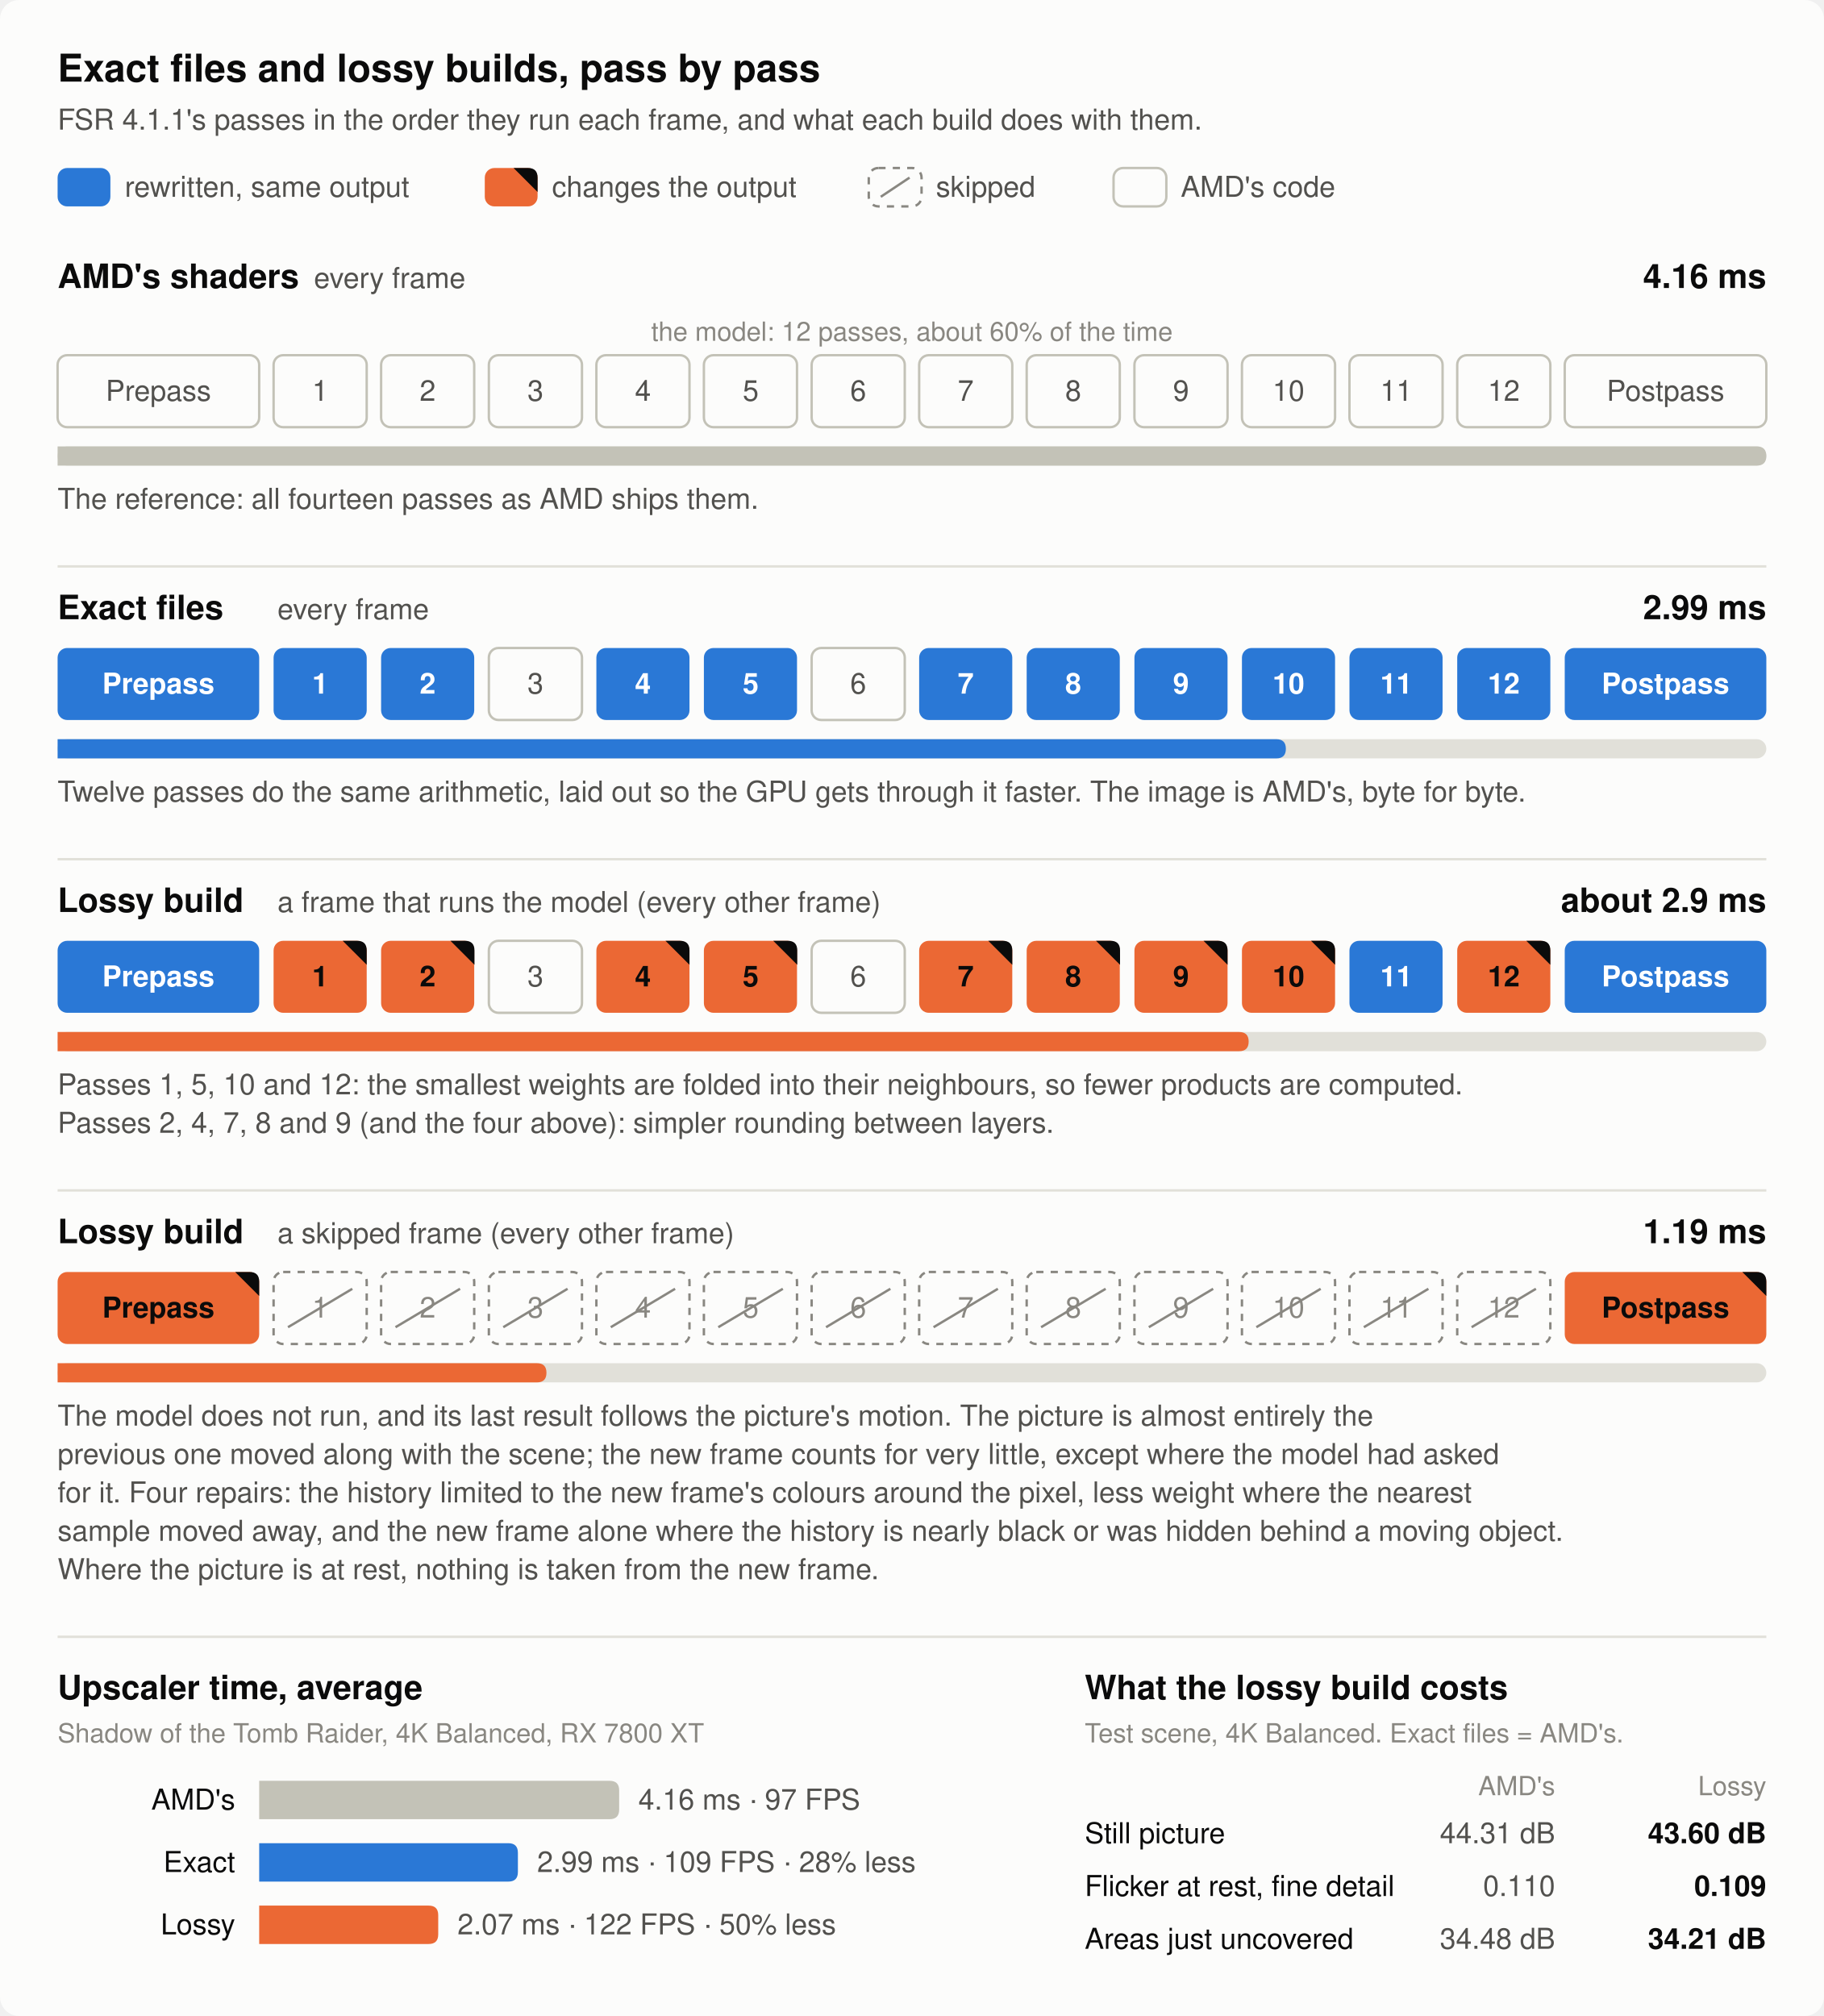
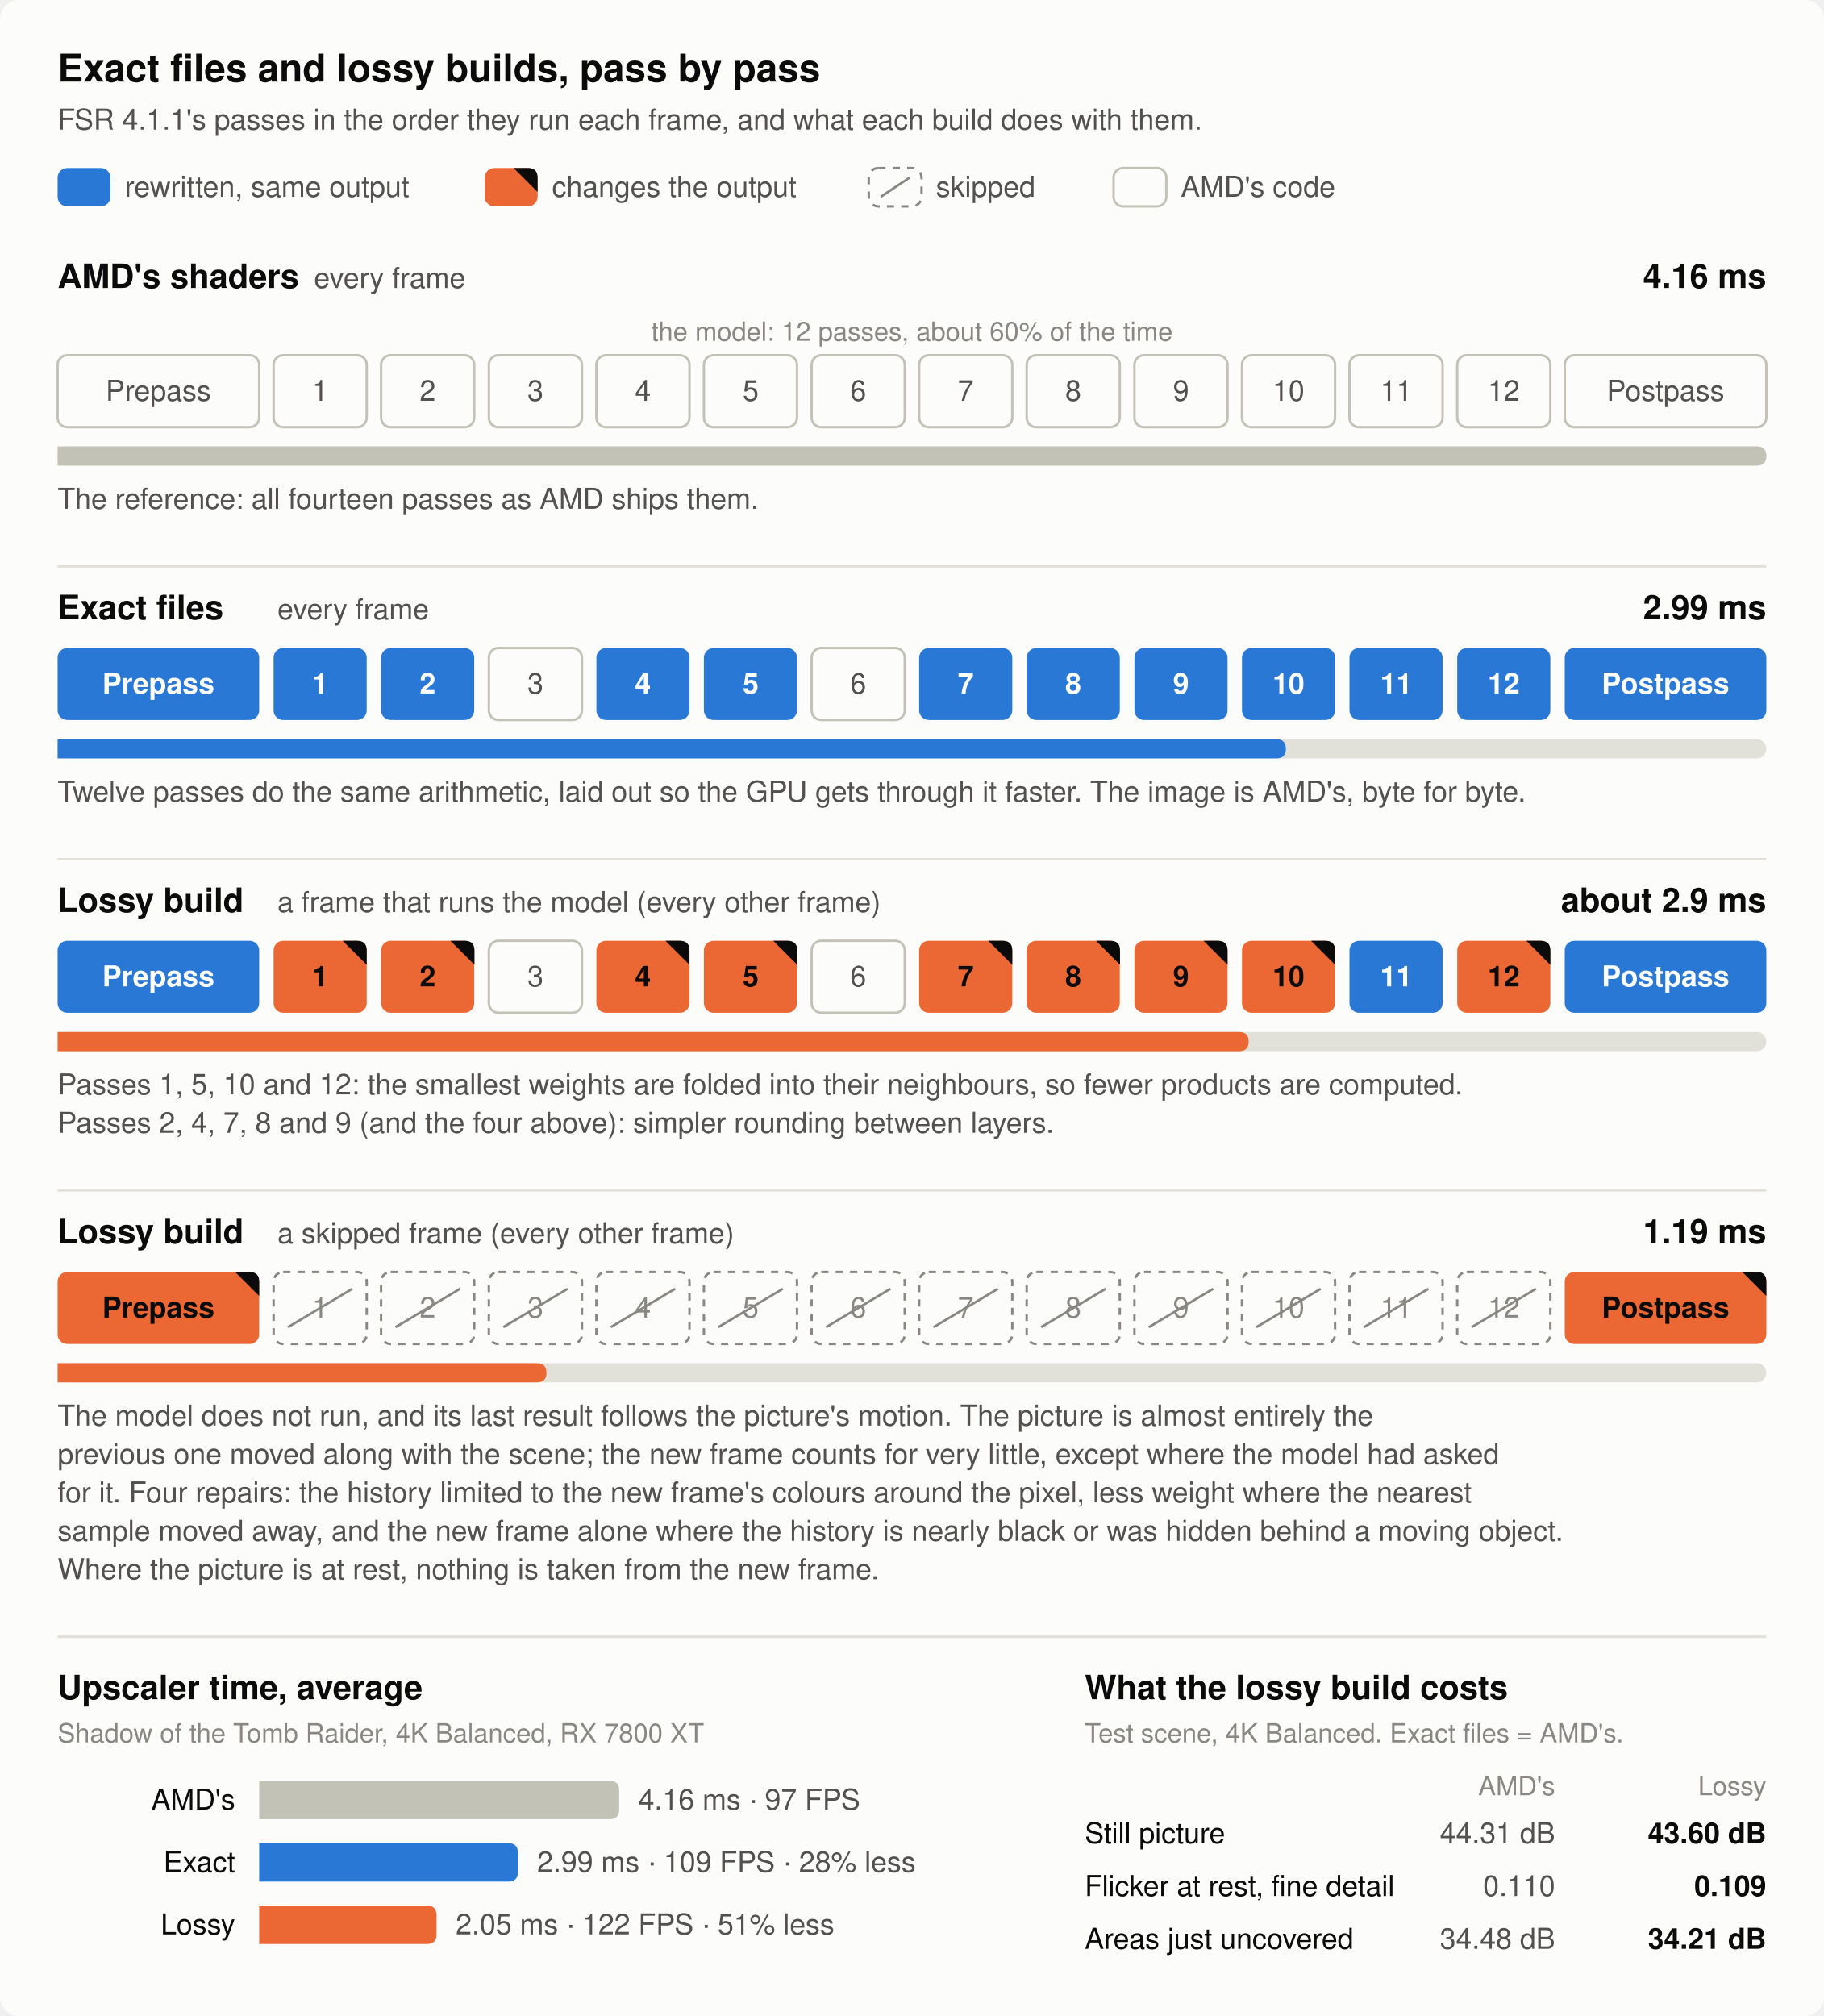
- <svg xmlns="http://www.w3.org/2000/svg" width="760" height="840" viewBox="0 0 760 840" role="img" aria-label="How the exact files and the lossy test builds differ from AMD's FSR 4.1.1 shaders, pass by pass. AMD's shaders: all fourteen passes unchanged, 4.16 ms per frame. Exact files: twelve passes rewritten with the same output (model passes 3 and 6 untouched), 2.99 ms, the image is AMD's byte for byte. Lossy build on a frame that runs the model: nine model passes change the output (weights folded in passes 1, 5, 10 and 12, simpler rounding in those and in 2, 4, 7, 8 and 9), about 2.9 ms. Lossy build on a skipped frame: all twelve model passes are skipped and the prepass and postpass show mostly the reprojected history, with the model's last result following the motion and four repairs, and nothing taken from the new frame where the picture is at rest, 1.19 ms. The two kinds of frame alternate, 2.07 ms on average, 50% less than AMD's. Cost of the lossy build in a test scene at 4K Balanced: still picture 43.60 dB against 44.31, flicker on fine detail at rest 0.109 against 0.110, areas just uncovered by a moving object 34.21 dB against 34.48. Shadow of the Tomb Raider, 4K Balanced, Radeon RX 7800 XT.">
+ <svg xmlns="http://www.w3.org/2000/svg" width="760" height="840" viewBox="0 0 760 840" role="img" aria-label="How the exact files and the lossy test builds differ from AMD's FSR 4.1.1 shaders, pass by pass. AMD's shaders: all fourteen passes unchanged, 4.16 ms per frame. Exact files: twelve passes rewritten with the same output (model passes 3 and 6 untouched), 2.99 ms, the image is AMD's byte for byte. Lossy build on a frame that runs the model: nine model passes change the output (weights folded in passes 1, 5, 10 and 12, simpler rounding in those and in 2, 4, 7, 8 and 9), about 2.9 ms. Lossy build on a skipped frame: all twelve model passes are skipped and the prepass and postpass show mostly the reprojected history, with the model's last result following the motion and four repairs, and nothing taken from the new frame where the picture is at rest, 1.19 ms. The two kinds of frame alternate, 2.05 ms on average, 51% less than AMD's. Cost of the lossy build in a test scene at 4K Balanced: still picture 43.60 dB against 44.31, flicker on fine detail at rest 0.109 against 0.110, areas just uncovered by a moving object 34.21 dB against 34.48. Shadow of the Tomb Raider, 4K Balanced, Radeon RX 7800 XT.">
  <rect width="760" height="840" rx="8" fill="#fcfcfb" />
  <text x="24.0" y="34.0" font-family="-apple-system, 'Segoe UI', Helvetica, Arial, sans-serif" font-size="16" font-weight="600" text-anchor="start" fill="#0b0b0b">Exact files and lossy builds, pass by pass</text>
  <text x="24.0" y="54.0" font-family="-apple-system, 'Segoe UI', Helvetica, Arial, sans-serif" font-size="12" text-anchor="start" fill="#52514e">FSR 4.1.1's passes in the order they run each frame, and what each build does with them.</text>
  <rect x="24.0" y="70" width="22.0" height="16" rx="4" fill="#2a78d6" />
  <text x="35.0" y="82.0" font-family="-apple-system, 'Segoe UI', Helvetica, Arial, sans-serif" font-size="12" font-weight="600" text-anchor="middle" fill="#ffffff" />
  <text x="52.0" y="82.0" font-family="-apple-system, 'Segoe UI', Helvetica, Arial, sans-serif" font-size="12" text-anchor="start" fill="#52514e">rewritten, same output</text>
  <rect x="202.0" y="70" width="22.0" height="16" rx="4" fill="#eb6834" />
  <text x="213.0" y="82.0" font-family="-apple-system, 'Segoe UI', Helvetica, Arial, sans-serif" font-size="12" font-weight="600" text-anchor="middle" fill="#0b0b0b" />
  <path d="M214.0,70 H220.0 Q224.0,70 224.0,74 V80 Z" fill="#0b0b0b" />
  <text x="230.0" y="82.0" font-family="-apple-system, 'Segoe UI', Helvetica, Arial, sans-serif" font-size="12" text-anchor="start" fill="#52514e">changes the output</text>
  <rect x="362.0" y="70" width="22.0" height="16" rx="4" fill="#fcfcfb" stroke="#898781" stroke-width="1" stroke-dasharray="3 3" />
  <line x1="367" y1="82" x2="379" y2="74" stroke="#898781" stroke-width="1" />
  <text x="390.0" y="82.0" font-family="-apple-system, 'Segoe UI', Helvetica, Arial, sans-serif" font-size="12" text-anchor="start" fill="#52514e">skipped</text>
  <rect x="464.0" y="70" width="22.0" height="16" rx="4" fill="#fcfcfb" stroke="#c3c2b7" stroke-width="1" />
  <text x="475.0" y="82.0" font-family="-apple-system, 'Segoe UI', Helvetica, Arial, sans-serif" font-size="12" text-anchor="middle" fill="#52514e" />
  <text x="492.0" y="82.0" font-family="-apple-system, 'Segoe UI', Helvetica, Arial, sans-serif" font-size="12" text-anchor="start" fill="#52514e">AMD's code</text>
  <text x="24.0" y="120.0" font-family="-apple-system, 'Segoe UI', Helvetica, Arial, sans-serif" font-size="14" font-weight="600" text-anchor="start" fill="#0b0b0b">AMD's shaders</text>
  <text x="130.8" y="120.0" font-family="-apple-system, 'Segoe UI', Helvetica, Arial, sans-serif" font-size="12" text-anchor="start" fill="#52514e">every frame</text>
  <text x="736.0" y="120.0" font-family="-apple-system, 'Segoe UI', Helvetica, Arial, sans-serif" font-size="14" font-weight="600" text-anchor="end" fill="#0b0b0b">4.16 ms</text>
  <rect x="24.0" y="148" width="84.0" height="30" rx="4" fill="#fcfcfb" stroke="#c3c2b7" stroke-width="1" />
  <text x="66.0" y="167.0" font-family="-apple-system, 'Segoe UI', Helvetica, Arial, sans-serif" font-size="12" text-anchor="middle" fill="#52514e">Prepass</text>
  <rect x="114.0" y="148" width="38.8" height="30" rx="4" fill="#fcfcfb" stroke="#c3c2b7" stroke-width="1" />
  <text x="133.4" y="167.0" font-family="-apple-system, 'Segoe UI', Helvetica, Arial, sans-serif" font-size="12" text-anchor="middle" fill="#52514e">1</text>
  <rect x="158.8" y="148" width="38.8" height="30" rx="4" fill="#fcfcfb" stroke="#c3c2b7" stroke-width="1" />
  <text x="178.2" y="167.0" font-family="-apple-system, 'Segoe UI', Helvetica, Arial, sans-serif" font-size="12" text-anchor="middle" fill="#52514e">2</text>
  <rect x="203.7" y="148" width="38.8" height="30" rx="4" fill="#fcfcfb" stroke="#c3c2b7" stroke-width="1" />
  <text x="223.1" y="167.0" font-family="-apple-system, 'Segoe UI', Helvetica, Arial, sans-serif" font-size="12" text-anchor="middle" fill="#52514e">3</text>
  <rect x="248.5" y="148" width="38.8" height="30" rx="4" fill="#fcfcfb" stroke="#c3c2b7" stroke-width="1" />
  <text x="267.9" y="167.0" font-family="-apple-system, 'Segoe UI', Helvetica, Arial, sans-serif" font-size="12" text-anchor="middle" fill="#52514e">4</text>
  <rect x="293.3" y="148" width="38.8" height="30" rx="4" fill="#fcfcfb" stroke="#c3c2b7" stroke-width="1" />
  <text x="312.8" y="167.0" font-family="-apple-system, 'Segoe UI', Helvetica, Arial, sans-serif" font-size="12" text-anchor="middle" fill="#52514e">5</text>
  <rect x="338.2" y="148" width="38.8" height="30" rx="4" fill="#fcfcfb" stroke="#c3c2b7" stroke-width="1" />
  <text x="357.6" y="167.0" font-family="-apple-system, 'Segoe UI', Helvetica, Arial, sans-serif" font-size="12" text-anchor="middle" fill="#52514e">6</text>
  <rect x="383.0" y="148" width="38.8" height="30" rx="4" fill="#fcfcfb" stroke="#c3c2b7" stroke-width="1" />
  <text x="402.4" y="167.0" font-family="-apple-system, 'Segoe UI', Helvetica, Arial, sans-serif" font-size="12" text-anchor="middle" fill="#52514e">7</text>
  <rect x="427.8" y="148" width="38.8" height="30" rx="4" fill="#fcfcfb" stroke="#c3c2b7" stroke-width="1" />
  <text x="447.2" y="167.0" font-family="-apple-system, 'Segoe UI', Helvetica, Arial, sans-serif" font-size="12" text-anchor="middle" fill="#52514e">8</text>
  <rect x="472.7" y="148" width="38.8" height="30" rx="4" fill="#fcfcfb" stroke="#c3c2b7" stroke-width="1" />
  <text x="492.1" y="167.0" font-family="-apple-system, 'Segoe UI', Helvetica, Arial, sans-serif" font-size="12" text-anchor="middle" fill="#52514e">9</text>
  <rect x="517.5" y="148" width="38.8" height="30" rx="4" fill="#fcfcfb" stroke="#c3c2b7" stroke-width="1" />
  <text x="536.9" y="167.0" font-family="-apple-system, 'Segoe UI', Helvetica, Arial, sans-serif" font-size="12" text-anchor="middle" fill="#52514e">10</text>
  <rect x="562.3" y="148" width="38.8" height="30" rx="4" fill="#fcfcfb" stroke="#c3c2b7" stroke-width="1" />
  <text x="581.8" y="167.0" font-family="-apple-system, 'Segoe UI', Helvetica, Arial, sans-serif" font-size="12" text-anchor="middle" fill="#52514e">11</text>
  <rect x="607.2" y="148" width="38.8" height="30" rx="4" fill="#fcfcfb" stroke="#c3c2b7" stroke-width="1" />
  <text x="626.6" y="167.0" font-family="-apple-system, 'Segoe UI', Helvetica, Arial, sans-serif" font-size="12" text-anchor="middle" fill="#52514e">12</text>
  <rect x="652.0" y="148" width="84.0" height="30" rx="4" fill="#fcfcfb" stroke="#c3c2b7" stroke-width="1" />
  <text x="694.0" y="167.0" font-family="-apple-system, 'Segoe UI', Helvetica, Arial, sans-serif" font-size="12" text-anchor="middle" fill="#52514e">Postpass</text>
  <text x="380.0" y="142.0" font-family="-apple-system, 'Segoe UI', Helvetica, Arial, sans-serif" font-size="11" text-anchor="middle" fill="#898781">the model: 12 passes, about 60% of the time</text>
  <rect x="24" y="186" width="712" height="8" rx="4" fill="#e1e0d9" />
  <path d="M24,186 H732.0 Q736.0,186 736.0,190 V190 Q736.0,194 732.0,194 H24 Z" fill="#c3c2b7" />
  <text x="24.0" y="212.0" font-family="-apple-system, 'Segoe UI', Helvetica, Arial, sans-serif" font-size="12" text-anchor="start" fill="#52514e">The reference: all fourteen passes as AMD ships them.</text>
  <line x1="24" y1="236" x2="736" y2="236" stroke="#e1e0d9" stroke-width="1" />
  <text x="24.0" y="258.0" font-family="-apple-system, 'Segoe UI', Helvetica, Arial, sans-serif" font-size="14" font-weight="600" text-anchor="start" fill="#0b0b0b">Exact files</text>
  <text x="115.6" y="258.0" font-family="-apple-system, 'Segoe UI', Helvetica, Arial, sans-serif" font-size="12" text-anchor="start" fill="#52514e">every frame</text>
  <text x="736.0" y="258.0" font-family="-apple-system, 'Segoe UI', Helvetica, Arial, sans-serif" font-size="14" font-weight="600" text-anchor="end" fill="#0b0b0b">2.99 ms</text>
  <rect x="24.0" y="270" width="84.0" height="30" rx="4" fill="#2a78d6" />
  <text x="66.0" y="289.0" font-family="-apple-system, 'Segoe UI', Helvetica, Arial, sans-serif" font-size="12" font-weight="600" text-anchor="middle" fill="#ffffff">Prepass</text>
  <rect x="114.0" y="270" width="38.8" height="30" rx="4" fill="#2a78d6" />
  <text x="133.4" y="289.0" font-family="-apple-system, 'Segoe UI', Helvetica, Arial, sans-serif" font-size="12" font-weight="600" text-anchor="middle" fill="#ffffff">1</text>
  <rect x="158.8" y="270" width="38.8" height="30" rx="4" fill="#2a78d6" />
  <text x="178.2" y="289.0" font-family="-apple-system, 'Segoe UI', Helvetica, Arial, sans-serif" font-size="12" font-weight="600" text-anchor="middle" fill="#ffffff">2</text>
  <rect x="203.7" y="270" width="38.8" height="30" rx="4" fill="#fcfcfb" stroke="#c3c2b7" stroke-width="1" />
  <text x="223.1" y="289.0" font-family="-apple-system, 'Segoe UI', Helvetica, Arial, sans-serif" font-size="12" text-anchor="middle" fill="#52514e">3</text>
  <rect x="248.5" y="270" width="38.8" height="30" rx="4" fill="#2a78d6" />
  <text x="267.9" y="289.0" font-family="-apple-system, 'Segoe UI', Helvetica, Arial, sans-serif" font-size="12" font-weight="600" text-anchor="middle" fill="#ffffff">4</text>
  <rect x="293.3" y="270" width="38.8" height="30" rx="4" fill="#2a78d6" />
  <text x="312.8" y="289.0" font-family="-apple-system, 'Segoe UI', Helvetica, Arial, sans-serif" font-size="12" font-weight="600" text-anchor="middle" fill="#ffffff">5</text>
  <rect x="338.2" y="270" width="38.8" height="30" rx="4" fill="#fcfcfb" stroke="#c3c2b7" stroke-width="1" />
  <text x="357.6" y="289.0" font-family="-apple-system, 'Segoe UI', Helvetica, Arial, sans-serif" font-size="12" text-anchor="middle" fill="#52514e">6</text>
  <rect x="383.0" y="270" width="38.8" height="30" rx="4" fill="#2a78d6" />
  <text x="402.4" y="289.0" font-family="-apple-system, 'Segoe UI', Helvetica, Arial, sans-serif" font-size="12" font-weight="600" text-anchor="middle" fill="#ffffff">7</text>
  <rect x="427.8" y="270" width="38.8" height="30" rx="4" fill="#2a78d6" />
  <text x="447.2" y="289.0" font-family="-apple-system, 'Segoe UI', Helvetica, Arial, sans-serif" font-size="12" font-weight="600" text-anchor="middle" fill="#ffffff">8</text>
  <rect x="472.7" y="270" width="38.8" height="30" rx="4" fill="#2a78d6" />
  <text x="492.1" y="289.0" font-family="-apple-system, 'Segoe UI', Helvetica, Arial, sans-serif" font-size="12" font-weight="600" text-anchor="middle" fill="#ffffff">9</text>
  <rect x="517.5" y="270" width="38.8" height="30" rx="4" fill="#2a78d6" />
  <text x="536.9" y="289.0" font-family="-apple-system, 'Segoe UI', Helvetica, Arial, sans-serif" font-size="12" font-weight="600" text-anchor="middle" fill="#ffffff">10</text>
  <rect x="562.3" y="270" width="38.8" height="30" rx="4" fill="#2a78d6" />
  <text x="581.8" y="289.0" font-family="-apple-system, 'Segoe UI', Helvetica, Arial, sans-serif" font-size="12" font-weight="600" text-anchor="middle" fill="#ffffff">11</text>
  <rect x="607.2" y="270" width="38.8" height="30" rx="4" fill="#2a78d6" />
  <text x="626.6" y="289.0" font-family="-apple-system, 'Segoe UI', Helvetica, Arial, sans-serif" font-size="12" font-weight="600" text-anchor="middle" fill="#ffffff">12</text>
  <rect x="652.0" y="270" width="84.0" height="30" rx="4" fill="#2a78d6" />
  <text x="694.0" y="289.0" font-family="-apple-system, 'Segoe UI', Helvetica, Arial, sans-serif" font-size="12" font-weight="600" text-anchor="middle" fill="#ffffff">Postpass</text>
  <rect x="24" y="308" width="712" height="8" rx="4" fill="#e1e0d9" />
  <path d="M24,308 H531.8 Q535.8,308 535.8,312 V312 Q535.8,316 531.8,316 H24 Z" fill="#2a78d6" />
  <text x="24.0" y="334.0" font-family="-apple-system, 'Segoe UI', Helvetica, Arial, sans-serif" font-size="12" text-anchor="start" fill="#52514e">Twelve passes do the same arithmetic, laid out so the GPU gets through it faster. The image is AMD's, byte for byte.</text>
  <line x1="24" y1="358" x2="736" y2="358" stroke="#e1e0d9" stroke-width="1" />
  <text x="24.0" y="380.0" font-family="-apple-system, 'Segoe UI', Helvetica, Arial, sans-serif" font-size="14" font-weight="600" text-anchor="start" fill="#0b0b0b">Lossy build</text>
  <text x="115.6" y="380.0" font-family="-apple-system, 'Segoe UI', Helvetica, Arial, sans-serif" font-size="12" text-anchor="start" fill="#52514e">a frame that runs the model (every other frame)</text>
  <text x="736.0" y="380.0" font-family="-apple-system, 'Segoe UI', Helvetica, Arial, sans-serif" font-size="14" font-weight="600" text-anchor="end" fill="#0b0b0b">about 2.9 ms</text>
  <rect x="24.0" y="392" width="84.0" height="30" rx="4" fill="#2a78d6" />
  <text x="66.0" y="411.0" font-family="-apple-system, 'Segoe UI', Helvetica, Arial, sans-serif" font-size="12" font-weight="600" text-anchor="middle" fill="#ffffff">Prepass</text>
  <rect x="114.0" y="392" width="38.8" height="30" rx="4" fill="#eb6834" />
  <text x="133.4" y="411.0" font-family="-apple-system, 'Segoe UI', Helvetica, Arial, sans-serif" font-size="12" font-weight="600" text-anchor="middle" fill="#0b0b0b">1</text>
  <path d="M142.8,392 H148.8 Q152.8,392 152.8,396 V402 Z" fill="#0b0b0b" />
  <rect x="158.8" y="392" width="38.8" height="30" rx="4" fill="#eb6834" />
  <text x="178.2" y="411.0" font-family="-apple-system, 'Segoe UI', Helvetica, Arial, sans-serif" font-size="12" font-weight="600" text-anchor="middle" fill="#0b0b0b">2</text>
  <path d="M187.7,392 H193.7 Q197.7,392 197.7,396 V402 Z" fill="#0b0b0b" />
  <rect x="203.7" y="392" width="38.8" height="30" rx="4" fill="#fcfcfb" stroke="#c3c2b7" stroke-width="1" />
  <text x="223.1" y="411.0" font-family="-apple-system, 'Segoe UI', Helvetica, Arial, sans-serif" font-size="12" text-anchor="middle" fill="#52514e">3</text>
  <rect x="248.5" y="392" width="38.8" height="30" rx="4" fill="#eb6834" />
  <text x="267.9" y="411.0" font-family="-apple-system, 'Segoe UI', Helvetica, Arial, sans-serif" font-size="12" font-weight="600" text-anchor="middle" fill="#0b0b0b">4</text>
  <path d="M277.3,392 H283.3 Q287.3,392 287.3,396 V402 Z" fill="#0b0b0b" />
  <rect x="293.3" y="392" width="38.8" height="30" rx="4" fill="#eb6834" />
  <text x="312.8" y="411.0" font-family="-apple-system, 'Segoe UI', Helvetica, Arial, sans-serif" font-size="12" font-weight="600" text-anchor="middle" fill="#0b0b0b">5</text>
  <path d="M322.2,392 H328.2 Q332.2,392 332.2,396 V402 Z" fill="#0b0b0b" />
  <rect x="338.2" y="392" width="38.8" height="30" rx="4" fill="#fcfcfb" stroke="#c3c2b7" stroke-width="1" />
  <text x="357.6" y="411.0" font-family="-apple-system, 'Segoe UI', Helvetica, Arial, sans-serif" font-size="12" text-anchor="middle" fill="#52514e">6</text>
  <rect x="383.0" y="392" width="38.8" height="30" rx="4" fill="#eb6834" />
  <text x="402.4" y="411.0" font-family="-apple-system, 'Segoe UI', Helvetica, Arial, sans-serif" font-size="12" font-weight="600" text-anchor="middle" fill="#0b0b0b">7</text>
  <path d="M411.8,392 H417.8 Q421.8,392 421.8,396 V402 Z" fill="#0b0b0b" />
  <rect x="427.8" y="392" width="38.8" height="30" rx="4" fill="#eb6834" />
  <text x="447.2" y="411.0" font-family="-apple-system, 'Segoe UI', Helvetica, Arial, sans-serif" font-size="12" font-weight="600" text-anchor="middle" fill="#0b0b0b">8</text>
  <path d="M456.7,392 H462.7 Q466.7,392 466.7,396 V402 Z" fill="#0b0b0b" />
  <rect x="472.7" y="392" width="38.8" height="30" rx="4" fill="#eb6834" />
  <text x="492.1" y="411.0" font-family="-apple-system, 'Segoe UI', Helvetica, Arial, sans-serif" font-size="12" font-weight="600" text-anchor="middle" fill="#0b0b0b">9</text>
  <path d="M501.5,392 H507.5 Q511.5,392 511.5,396 V402 Z" fill="#0b0b0b" />
  <rect x="517.5" y="392" width="38.8" height="30" rx="4" fill="#eb6834" />
  <text x="536.9" y="411.0" font-family="-apple-system, 'Segoe UI', Helvetica, Arial, sans-serif" font-size="12" font-weight="600" text-anchor="middle" fill="#0b0b0b">10</text>
  <path d="M546.3,392 H552.3 Q556.3,392 556.3,396 V402 Z" fill="#0b0b0b" />
  <rect x="562.3" y="392" width="38.8" height="30" rx="4" fill="#2a78d6" />
  <text x="581.8" y="411.0" font-family="-apple-system, 'Segoe UI', Helvetica, Arial, sans-serif" font-size="12" font-weight="600" text-anchor="middle" fill="#ffffff">11</text>
  <rect x="607.2" y="392" width="38.8" height="30" rx="4" fill="#eb6834" />
  <text x="626.6" y="411.0" font-family="-apple-system, 'Segoe UI', Helvetica, Arial, sans-serif" font-size="12" font-weight="600" text-anchor="middle" fill="#0b0b0b">12</text>
  <path d="M636.0,392 H642.0 Q646.0,392 646.0,396 V402 Z" fill="#0b0b0b" />
  <rect x="652.0" y="392" width="84.0" height="30" rx="4" fill="#2a78d6" />
  <text x="694.0" y="411.0" font-family="-apple-system, 'Segoe UI', Helvetica, Arial, sans-serif" font-size="12" font-weight="600" text-anchor="middle" fill="#ffffff">Postpass</text>
  <rect x="24" y="430" width="712" height="8" rx="4" fill="#e1e0d9" />
  <path d="M24,430 H516.3 Q520.3,430 520.3,434 V434 Q520.3,438 516.3,438 H24 Z" fill="#eb6834" />
  <text x="24.0" y="456.0" font-family="-apple-system, 'Segoe UI', Helvetica, Arial, sans-serif" font-size="12" text-anchor="start" fill="#52514e">Passes 1, 5, 10 and 12: the smallest weights are folded into their neighbours, so fewer products are computed.</text>
  <text x="24.0" y="472.0" font-family="-apple-system, 'Segoe UI', Helvetica, Arial, sans-serif" font-size="12" text-anchor="start" fill="#52514e">Passes 2, 4, 7, 8 and 9 (and the four above): simpler rounding between layers.</text>
  <line x1="24" y1="496" x2="736" y2="496" stroke="#e1e0d9" stroke-width="1" />
  <text x="24.0" y="518.0" font-family="-apple-system, 'Segoe UI', Helvetica, Arial, sans-serif" font-size="14" font-weight="600" text-anchor="start" fill="#0b0b0b">Lossy build</text>
  <text x="115.6" y="518.0" font-family="-apple-system, 'Segoe UI', Helvetica, Arial, sans-serif" font-size="12" text-anchor="start" fill="#52514e">a skipped frame (every other frame)</text>
  <text x="736.0" y="518.0" font-family="-apple-system, 'Segoe UI', Helvetica, Arial, sans-serif" font-size="14" font-weight="600" text-anchor="end" fill="#0b0b0b">1.19 ms</text>
  <rect x="24.0" y="530" width="84.0" height="30" rx="4" fill="#eb6834" />
  <text x="66.0" y="549.0" font-family="-apple-system, 'Segoe UI', Helvetica, Arial, sans-serif" font-size="12" font-weight="600" text-anchor="middle" fill="#0b0b0b">Prepass</text>
  <path d="M98.0,530 H104.0 Q108.0,530 108.0,534 V540 Z" fill="#0b0b0b" />
  <rect x="114.0" y="530" width="38.8" height="30" rx="4" fill="#fcfcfb" stroke="#898781" stroke-width="1" stroke-dasharray="3 3" />
  <text x="133.4" y="549.0" font-family="-apple-system, 'Segoe UI', Helvetica, Arial, sans-serif" font-size="12" text-anchor="middle" fill="#898781">1</text>
  <line x1="120.0" y1="553" x2="146.8" y2="537" stroke="#898781" stroke-width="1" />
  <rect x="158.8" y="530" width="38.8" height="30" rx="4" fill="#fcfcfb" stroke="#898781" stroke-width="1" stroke-dasharray="3 3" />
  <text x="178.2" y="549.0" font-family="-apple-system, 'Segoe UI', Helvetica, Arial, sans-serif" font-size="12" text-anchor="middle" fill="#898781">2</text>
  <line x1="164.8" y1="553" x2="191.7" y2="537" stroke="#898781" stroke-width="1" />
  <rect x="203.7" y="530" width="38.8" height="30" rx="4" fill="#fcfcfb" stroke="#898781" stroke-width="1" stroke-dasharray="3 3" />
  <text x="223.1" y="549.0" font-family="-apple-system, 'Segoe UI', Helvetica, Arial, sans-serif" font-size="12" text-anchor="middle" fill="#898781">3</text>
  <line x1="209.7" y1="553" x2="236.5" y2="537" stroke="#898781" stroke-width="1" />
  <rect x="248.5" y="530" width="38.8" height="30" rx="4" fill="#fcfcfb" stroke="#898781" stroke-width="1" stroke-dasharray="3 3" />
  <text x="267.9" y="549.0" font-family="-apple-system, 'Segoe UI', Helvetica, Arial, sans-serif" font-size="12" text-anchor="middle" fill="#898781">4</text>
  <line x1="254.5" y1="553" x2="281.3" y2="537" stroke="#898781" stroke-width="1" />
  <rect x="293.3" y="530" width="38.8" height="30" rx="4" fill="#fcfcfb" stroke="#898781" stroke-width="1" stroke-dasharray="3 3" />
  <text x="312.8" y="549.0" font-family="-apple-system, 'Segoe UI', Helvetica, Arial, sans-serif" font-size="12" text-anchor="middle" fill="#898781">5</text>
  <line x1="299.3" y1="553" x2="326.2" y2="537" stroke="#898781" stroke-width="1" />
  <rect x="338.2" y="530" width="38.8" height="30" rx="4" fill="#fcfcfb" stroke="#898781" stroke-width="1" stroke-dasharray="3 3" />
  <text x="357.6" y="549.0" font-family="-apple-system, 'Segoe UI', Helvetica, Arial, sans-serif" font-size="12" text-anchor="middle" fill="#898781">6</text>
  <line x1="344.2" y1="553" x2="371.0" y2="537" stroke="#898781" stroke-width="1" />
  <rect x="383.0" y="530" width="38.8" height="30" rx="4" fill="#fcfcfb" stroke="#898781" stroke-width="1" stroke-dasharray="3 3" />
  <text x="402.4" y="549.0" font-family="-apple-system, 'Segoe UI', Helvetica, Arial, sans-serif" font-size="12" text-anchor="middle" fill="#898781">7</text>
  <line x1="389.0" y1="553" x2="415.8" y2="537" stroke="#898781" stroke-width="1" />
  <rect x="427.8" y="530" width="38.8" height="30" rx="4" fill="#fcfcfb" stroke="#898781" stroke-width="1" stroke-dasharray="3 3" />
  <text x="447.2" y="549.0" font-family="-apple-system, 'Segoe UI', Helvetica, Arial, sans-serif" font-size="12" text-anchor="middle" fill="#898781">8</text>
  <line x1="433.8" y1="553" x2="460.7" y2="537" stroke="#898781" stroke-width="1" />
  <rect x="472.7" y="530" width="38.8" height="30" rx="4" fill="#fcfcfb" stroke="#898781" stroke-width="1" stroke-dasharray="3 3" />
  <text x="492.1" y="549.0" font-family="-apple-system, 'Segoe UI', Helvetica, Arial, sans-serif" font-size="12" text-anchor="middle" fill="#898781">9</text>
  <line x1="478.7" y1="553" x2="505.5" y2="537" stroke="#898781" stroke-width="1" />
  <rect x="517.5" y="530" width="38.8" height="30" rx="4" fill="#fcfcfb" stroke="#898781" stroke-width="1" stroke-dasharray="3 3" />
  <text x="536.9" y="549.0" font-family="-apple-system, 'Segoe UI', Helvetica, Arial, sans-serif" font-size="12" text-anchor="middle" fill="#898781">10</text>
  <line x1="523.5" y1="553" x2="550.3" y2="537" stroke="#898781" stroke-width="1" />
  <rect x="562.3" y="530" width="38.8" height="30" rx="4" fill="#fcfcfb" stroke="#898781" stroke-width="1" stroke-dasharray="3 3" />
  <text x="581.8" y="549.0" font-family="-apple-system, 'Segoe UI', Helvetica, Arial, sans-serif" font-size="12" text-anchor="middle" fill="#898781">11</text>
  <line x1="568.3" y1="553" x2="595.2" y2="537" stroke="#898781" stroke-width="1" />
  <rect x="607.2" y="530" width="38.8" height="30" rx="4" fill="#fcfcfb" stroke="#898781" stroke-width="1" stroke-dasharray="3 3" />
  <text x="626.6" y="549.0" font-family="-apple-system, 'Segoe UI', Helvetica, Arial, sans-serif" font-size="12" text-anchor="middle" fill="#898781">12</text>
  <line x1="613.2" y1="553" x2="640.0" y2="537" stroke="#898781" stroke-width="1" />
  <rect x="652.0" y="530" width="84.0" height="30" rx="4" fill="#eb6834" />
  <text x="694.0" y="549.0" font-family="-apple-system, 'Segoe UI', Helvetica, Arial, sans-serif" font-size="12" font-weight="600" text-anchor="middle" fill="#0b0b0b">Postpass</text>
  <path d="M726.0,530 H732.0 Q736.0,530 736.0,534 V540 Z" fill="#0b0b0b" />
  <rect x="24" y="568" width="712" height="8" rx="4" fill="#e1e0d9" />
  <path d="M24,568 H223.7 Q227.7,568 227.7,572 V572 Q227.7,576 223.7,576 H24 Z" fill="#eb6834" />
  <text x="24.0" y="594.0" font-family="-apple-system, 'Segoe UI', Helvetica, Arial, sans-serif" font-size="12" text-anchor="start" fill="#52514e">The model does not run, and its last result follows the picture's motion. The picture is almost entirely the</text>
  <text x="24.0" y="610.0" font-family="-apple-system, 'Segoe UI', Helvetica, Arial, sans-serif" font-size="12" text-anchor="start" fill="#52514e">previous one moved along with the scene; the new frame counts for very little, except where the model had asked</text>
  <text x="24.0" y="626.0" font-family="-apple-system, 'Segoe UI', Helvetica, Arial, sans-serif" font-size="12" text-anchor="start" fill="#52514e">for it. Four repairs: the history limited to the new frame's colours around the pixel, less weight where the nearest</text>
  <text x="24.0" y="642.0" font-family="-apple-system, 'Segoe UI', Helvetica, Arial, sans-serif" font-size="12" text-anchor="start" fill="#52514e">sample moved away, and the new frame alone where the history is nearly black or was hidden behind a moving object.</text>
  <text x="24.0" y="658.0" font-family="-apple-system, 'Segoe UI', Helvetica, Arial, sans-serif" font-size="12" text-anchor="start" fill="#52514e">Where the picture is at rest, nothing is taken from the new frame.</text>
  <line x1="24" y1="682" x2="736" y2="682" stroke="#e1e0d9" stroke-width="1" />
  <text x="24.0" y="708.0" font-family="-apple-system, 'Segoe UI', Helvetica, Arial, sans-serif" font-size="14" font-weight="600" text-anchor="start" fill="#0b0b0b">Upscaler time, average</text>
  <text x="24.0" y="726.0" font-family="-apple-system, 'Segoe UI', Helvetica, Arial, sans-serif" font-size="11" text-anchor="start" fill="#898781">Shadow of the Tomb Raider, 4K Balanced, RX 7800 XT</text>
  <text x="98.0" y="754.0" font-family="-apple-system, 'Segoe UI', Helvetica, Arial, sans-serif" font-size="12" text-anchor="end" fill="#0b0b0b">AMD's</text>
  <path d="M108,742 H254.0 Q258.0,742 258.0,746 V754 Q258.0,758 254.0,758 H108 Z" fill="#c3c2b7" />
  <text x="266.0" y="754.0" font-family="-apple-system, 'Segoe UI', Helvetica, Arial, sans-serif" font-size="12" text-anchor="start" fill="#52514e">4.16 ms  ·  97 FPS</text>
  <text x="98.0" y="780.0" font-family="-apple-system, 'Segoe UI', Helvetica, Arial, sans-serif" font-size="12" text-anchor="end" fill="#0b0b0b">Exact</text>
  <path d="M108,768 H211.8 Q215.8,768 215.8,772 V780 Q215.8,784 211.8,784 H108 Z" fill="#2a78d6" />
  <text x="223.8" y="780.0" font-family="-apple-system, 'Segoe UI', Helvetica, Arial, sans-serif" font-size="12" text-anchor="start" fill="#52514e">2.99 ms  ·  109 FPS  ·  28% less</text>
  <text x="98.0" y="806.0" font-family="-apple-system, 'Segoe UI', Helvetica, Arial, sans-serif" font-size="12" text-anchor="end" fill="#0b0b0b">Lossy</text>
-   <path d="M108,794 H178.6 Q182.6,794 182.6,798 V806 Q182.6,810 178.6,810 H108 Z" fill="#eb6834" />
-   <text x="190.6" y="806.0" font-family="-apple-system, 'Segoe UI', Helvetica, Arial, sans-serif" font-size="12" text-anchor="start" fill="#52514e">2.07 ms  ·  122 FPS  ·  50% less</text>
+   <path d="M108,794 H177.9 Q181.9,794 181.9,798 V806 Q181.9,810 177.9,810 H108 Z" fill="#eb6834" />
+   <text x="189.9" y="806.0" font-family="-apple-system, 'Segoe UI', Helvetica, Arial, sans-serif" font-size="12" text-anchor="start" fill="#52514e">2.05 ms  ·  122 FPS  ·  51% less</text>
  <text x="452.0" y="708.0" font-family="-apple-system, 'Segoe UI', Helvetica, Arial, sans-serif" font-size="14" font-weight="600" text-anchor="start" fill="#0b0b0b">What the lossy build costs</text>
  <text x="452.0" y="726.0" font-family="-apple-system, 'Segoe UI', Helvetica, Arial, sans-serif" font-size="11" text-anchor="start" fill="#898781">Test scene, 4K Balanced. Exact files = AMD's.</text>
  <text x="648.0" y="748.0" font-family="-apple-system, 'Segoe UI', Helvetica, Arial, sans-serif" font-size="11" text-anchor="end" fill="#898781">AMD's</text>
  <text x="736.0" y="748.0" font-family="-apple-system, 'Segoe UI', Helvetica, Arial, sans-serif" font-size="11" text-anchor="end" fill="#898781">Lossy</text>
  <text x="452.0" y="768.0" font-family="-apple-system, 'Segoe UI', Helvetica, Arial, sans-serif" font-size="12" text-anchor="start" fill="#0b0b0b">Still picture</text>
  <text x="648.0" y="768.0" font-family="-apple-system, 'Segoe UI', Helvetica, Arial, sans-serif" font-size="12" text-anchor="end" fill="#52514e">44.31 dB</text>
  <text x="736.0" y="768.0" font-family="-apple-system, 'Segoe UI', Helvetica, Arial, sans-serif" font-size="12" font-weight="600" text-anchor="end" fill="#0b0b0b">43.60 dB</text>
  <text x="452.0" y="790.0" font-family="-apple-system, 'Segoe UI', Helvetica, Arial, sans-serif" font-size="12" text-anchor="start" fill="#0b0b0b">Flicker at rest, fine detail</text>
  <text x="648.0" y="790.0" font-family="-apple-system, 'Segoe UI', Helvetica, Arial, sans-serif" font-size="12" text-anchor="end" fill="#52514e">0.110</text>
  <text x="736.0" y="790.0" font-family="-apple-system, 'Segoe UI', Helvetica, Arial, sans-serif" font-size="12" font-weight="600" text-anchor="end" fill="#0b0b0b">0.109</text>
  <text x="452.0" y="812.0" font-family="-apple-system, 'Segoe UI', Helvetica, Arial, sans-serif" font-size="12" text-anchor="start" fill="#0b0b0b">Areas just uncovered</text>
  <text x="648.0" y="812.0" font-family="-apple-system, 'Segoe UI', Helvetica, Arial, sans-serif" font-size="12" text-anchor="end" fill="#52514e">34.48 dB</text>
  <text x="736.0" y="812.0" font-family="-apple-system, 'Segoe UI', Helvetica, Arial, sans-serif" font-size="12" font-weight="600" text-anchor="end" fill="#0b0b0b">34.21 dB</text>
</svg>
